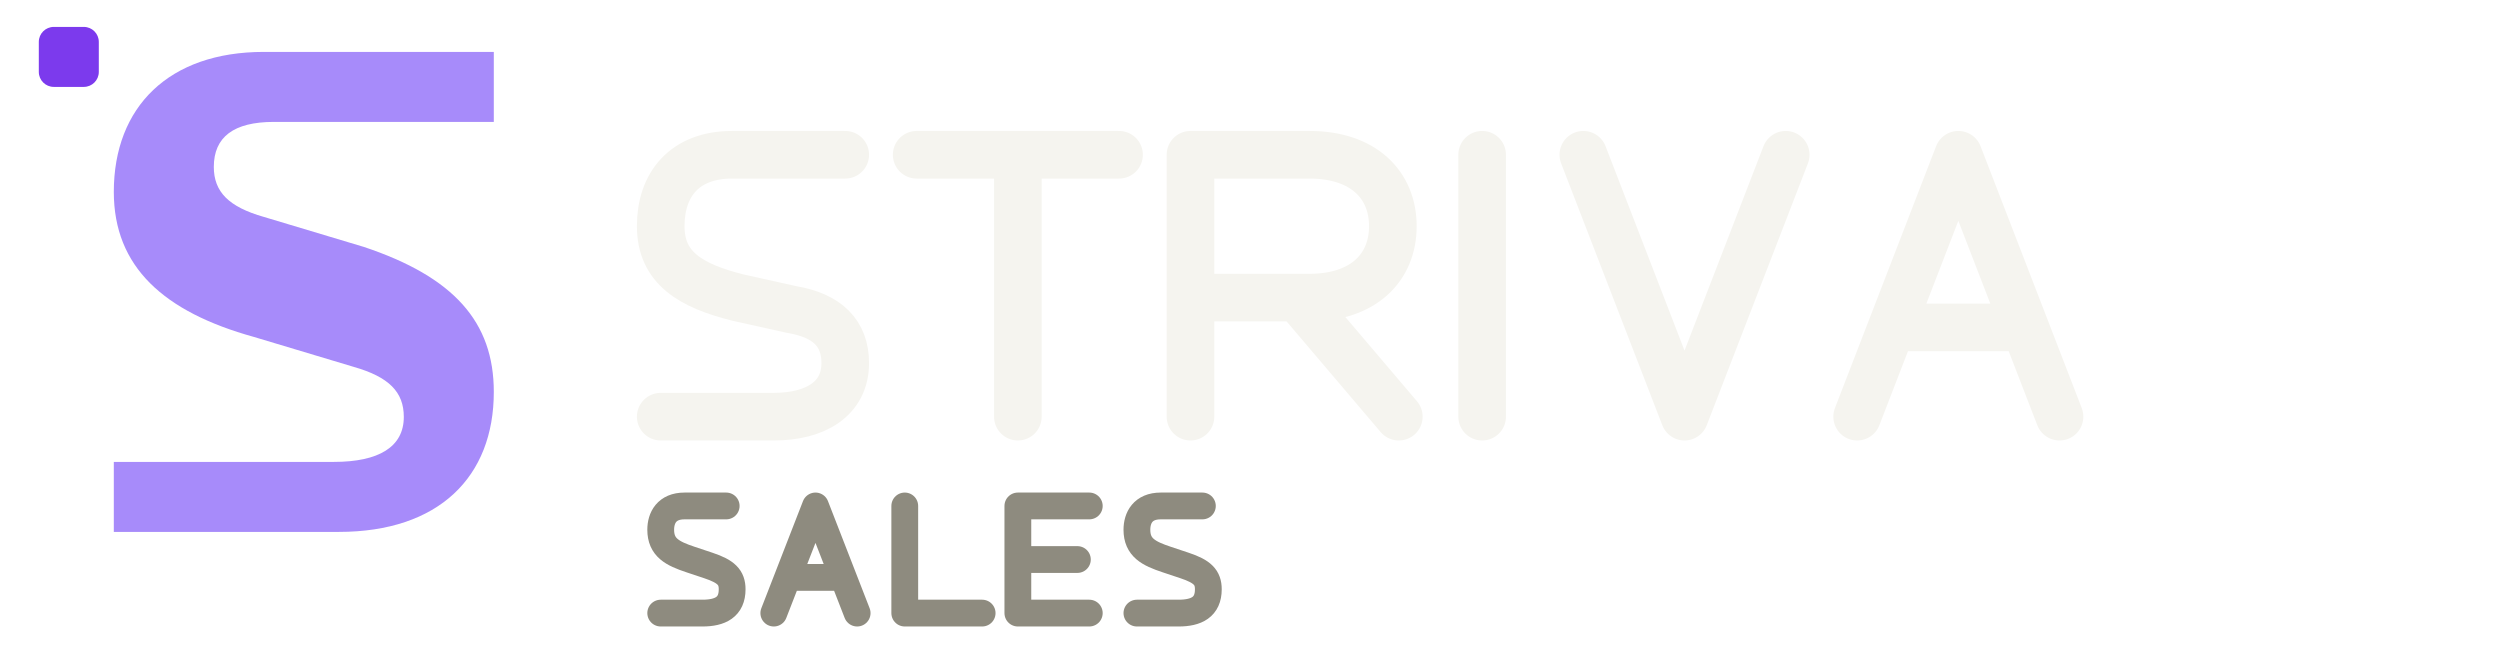
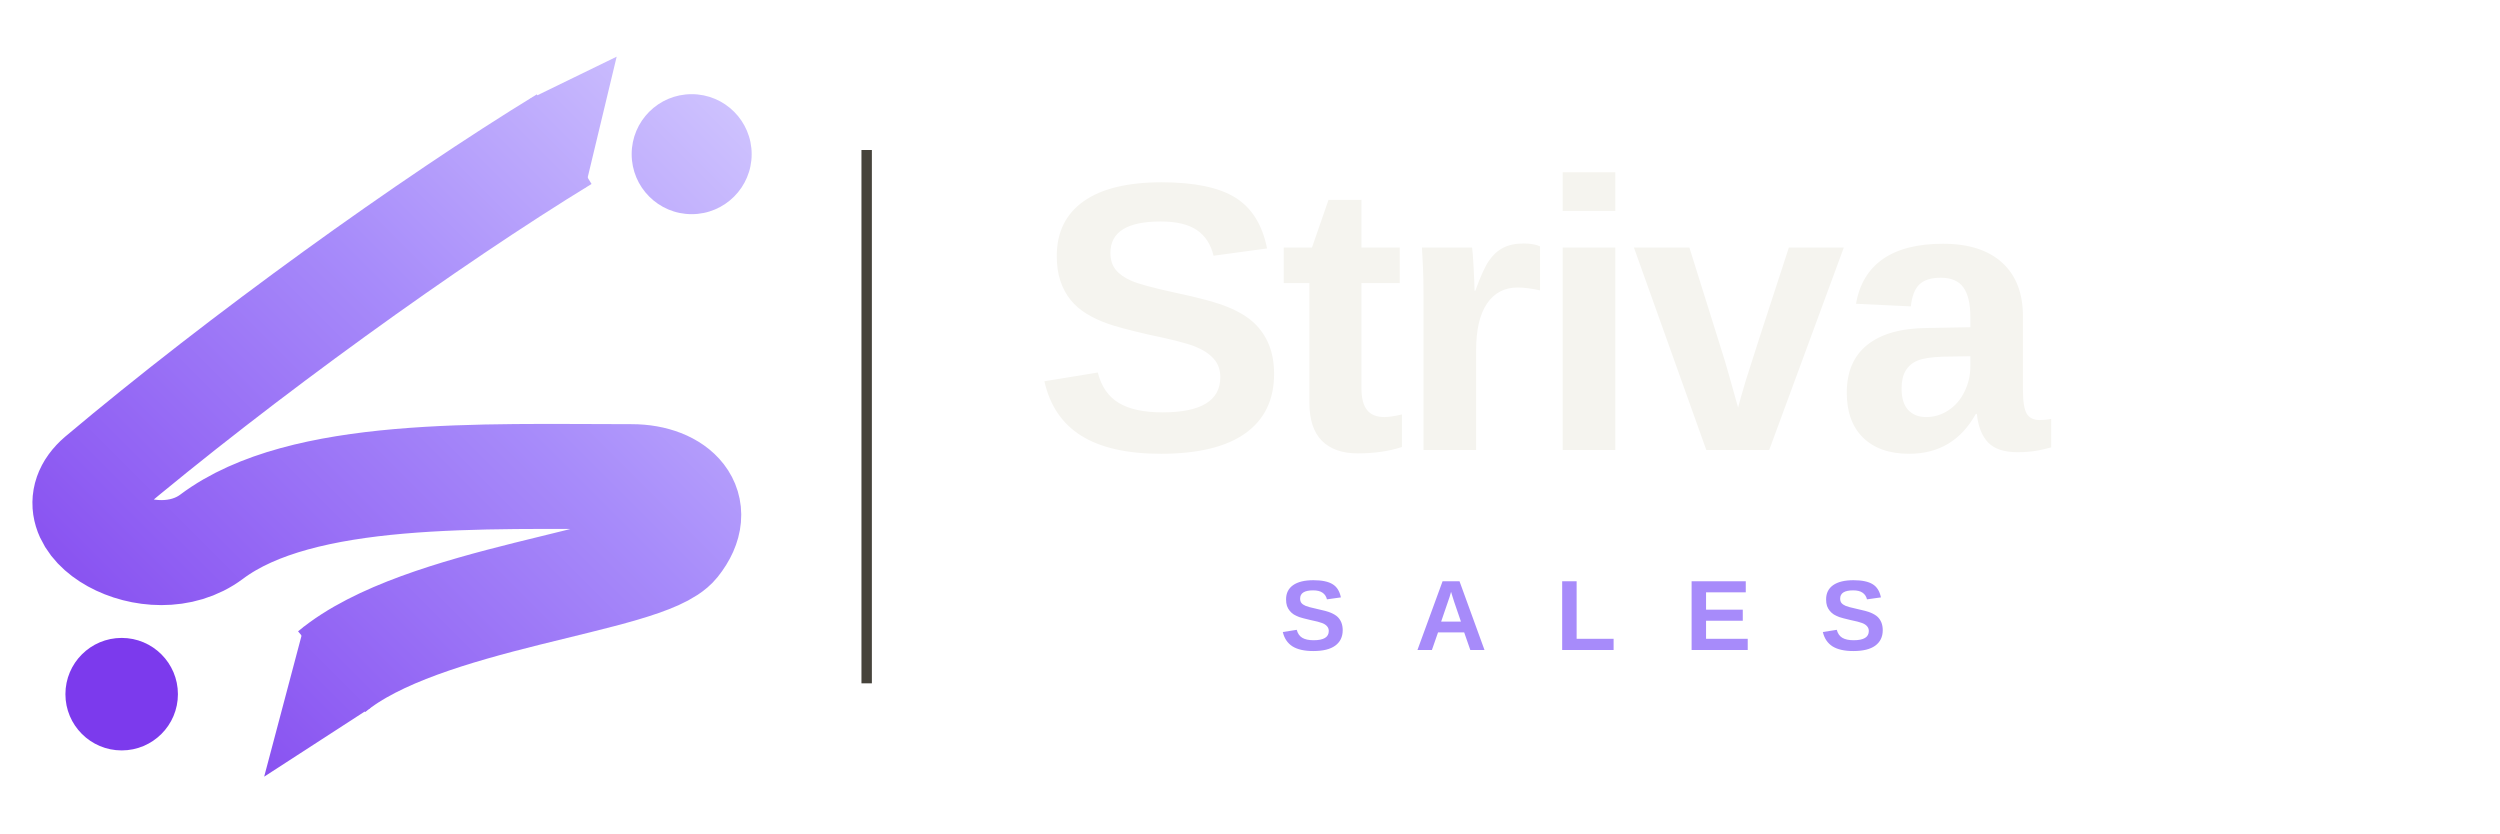
- <svg xmlns="http://www.w3.org/2000/svg" viewBox="0 0 420 110" role="img" aria-labelledby="title desc">
-   <g fill="#a78bfa" transform="translate(4 2) scale(0.84)">
-     <path d="M94 8H48C29 8 18 19 18 36c0 15 10 24 28 29l20 6c7 2 10 5 10 10 0 6-5 9-14 9H18v14h45c20 0 31-11 31-28 0-14-8-23-26-29l-20-6c-7-2-10-5-10-10 0-6 4-9 12-9h44Z" />
-     <rect x="3" y="3" width="12" height="12" rx="3" fill="#7c3aed" />
+ <svg xmlns="http://www.w3.org/2000/svg" viewBox="0 0 300 100" role="img" aria-labelledby="title desc">
+   <defs>
+     <linearGradient id="striva-purple" gradientUnits="userSpaceOnUse" x1="0" y1="100" x2="100" y2="0">
+       <stop offset="0" stop-color="#7c3aed" />
+       <stop offset="0.58" stop-color="#a78bfa" />
+       <stop offset="1" stop-color="#d5ccff" />
+     </linearGradient>
+   </defs>
+   <g transform="translate(2 5) scale(0.9)">
+     <path d="M73 13 C55 24 30 42 11 58 C4 64 18 72 26 66 C38 57 62 58 82 58 C88 58 92 62 88 67 C84 72 54 74 42 84" fill="none" stroke="url(#striva-purple)" stroke-width="14" stroke-linecap="butt" stroke-linejoin="round" />
+     <path d="M80 2 75.8 19.5 68.5 7.6Z M33 98 38.3 78 47.2 88.8Z" fill="url(#striva-purple)" />
+     <circle cx="90" cy="15" r="8" fill="url(#striva-purple)" />
+     <circle cx="14" cy="87" r="7.5" fill="#7c3aed" />
  </g>
-   <g stroke="#f5f4ef" stroke-linecap="round" stroke-linejoin="round" fill="none" stroke-width="8">
-     <path transform="translate(108 22)" d="M34 4H15C7 4 3 9 3 16c0 7 5 10 13 12l9 2c6 1 9 4 9 9 0 6-5 9-12 9H3" />
-     <path transform="translate(151 22)" d="M3 4H37M20 4V48" />
-     <path transform="translate(197 22)" d="M3 48V4h20c9 0 14 5 14 12s-5 12-14 12H3m18 0 17 20" />
-     <path transform="translate(245 22)" d="M4 4V48" />
-     <path transform="translate(263 22)" d="M3 4 20 48 37 4" />
-     <path transform="translate(309 22)" d="M3 48 20 4l17 44M9 33h22" />
-   </g>
-   <g stroke="#8e8b7f" stroke-linecap="round" stroke-linejoin="round" fill="none" stroke-width="4.5">
-     <path transform="translate(110 83)" d="M12 2H5C2 2 1 4 1 6c0 3 2 4 5 5l3 1c3 1 4 2 4 4 0 3-2 4-5 4H1" />
-     <path transform="translate(129 83)" d="M1 20 8 2l7 18M4 14h8" />
-     <path transform="translate(150 83)" d="M2 2v18h13" />
-     <path transform="translate(169 83)" d="M14 2H2v18h12M2 11h10" />
-     <path transform="translate(190 83)" d="M12 2H5C2 2 1 4 1 6c0 3 2 4 5 5l3 1c3 1 4 2 4 4 0 3-2 4-5 4H1" />
-   </g>
+   <line x1="104" y1="18" x2="104" y2="82" stroke="#46433b" stroke-width="1.25" />
+   <text x="124" y="54" fill="#f5f4ef" font-family="Atkinson Hyperlegible, Arial, sans-serif" font-size="46" font-weight="700" letter-spacing="-1.2">Striva</text>
+   <text x="190" y="78" text-anchor="middle" fill="#a78bfa" font-family="Atkinson Hyperlegible, Arial, sans-serif" font-size="12" font-weight="700" letter-spacing="8.2">SALES</text>
</svg>
